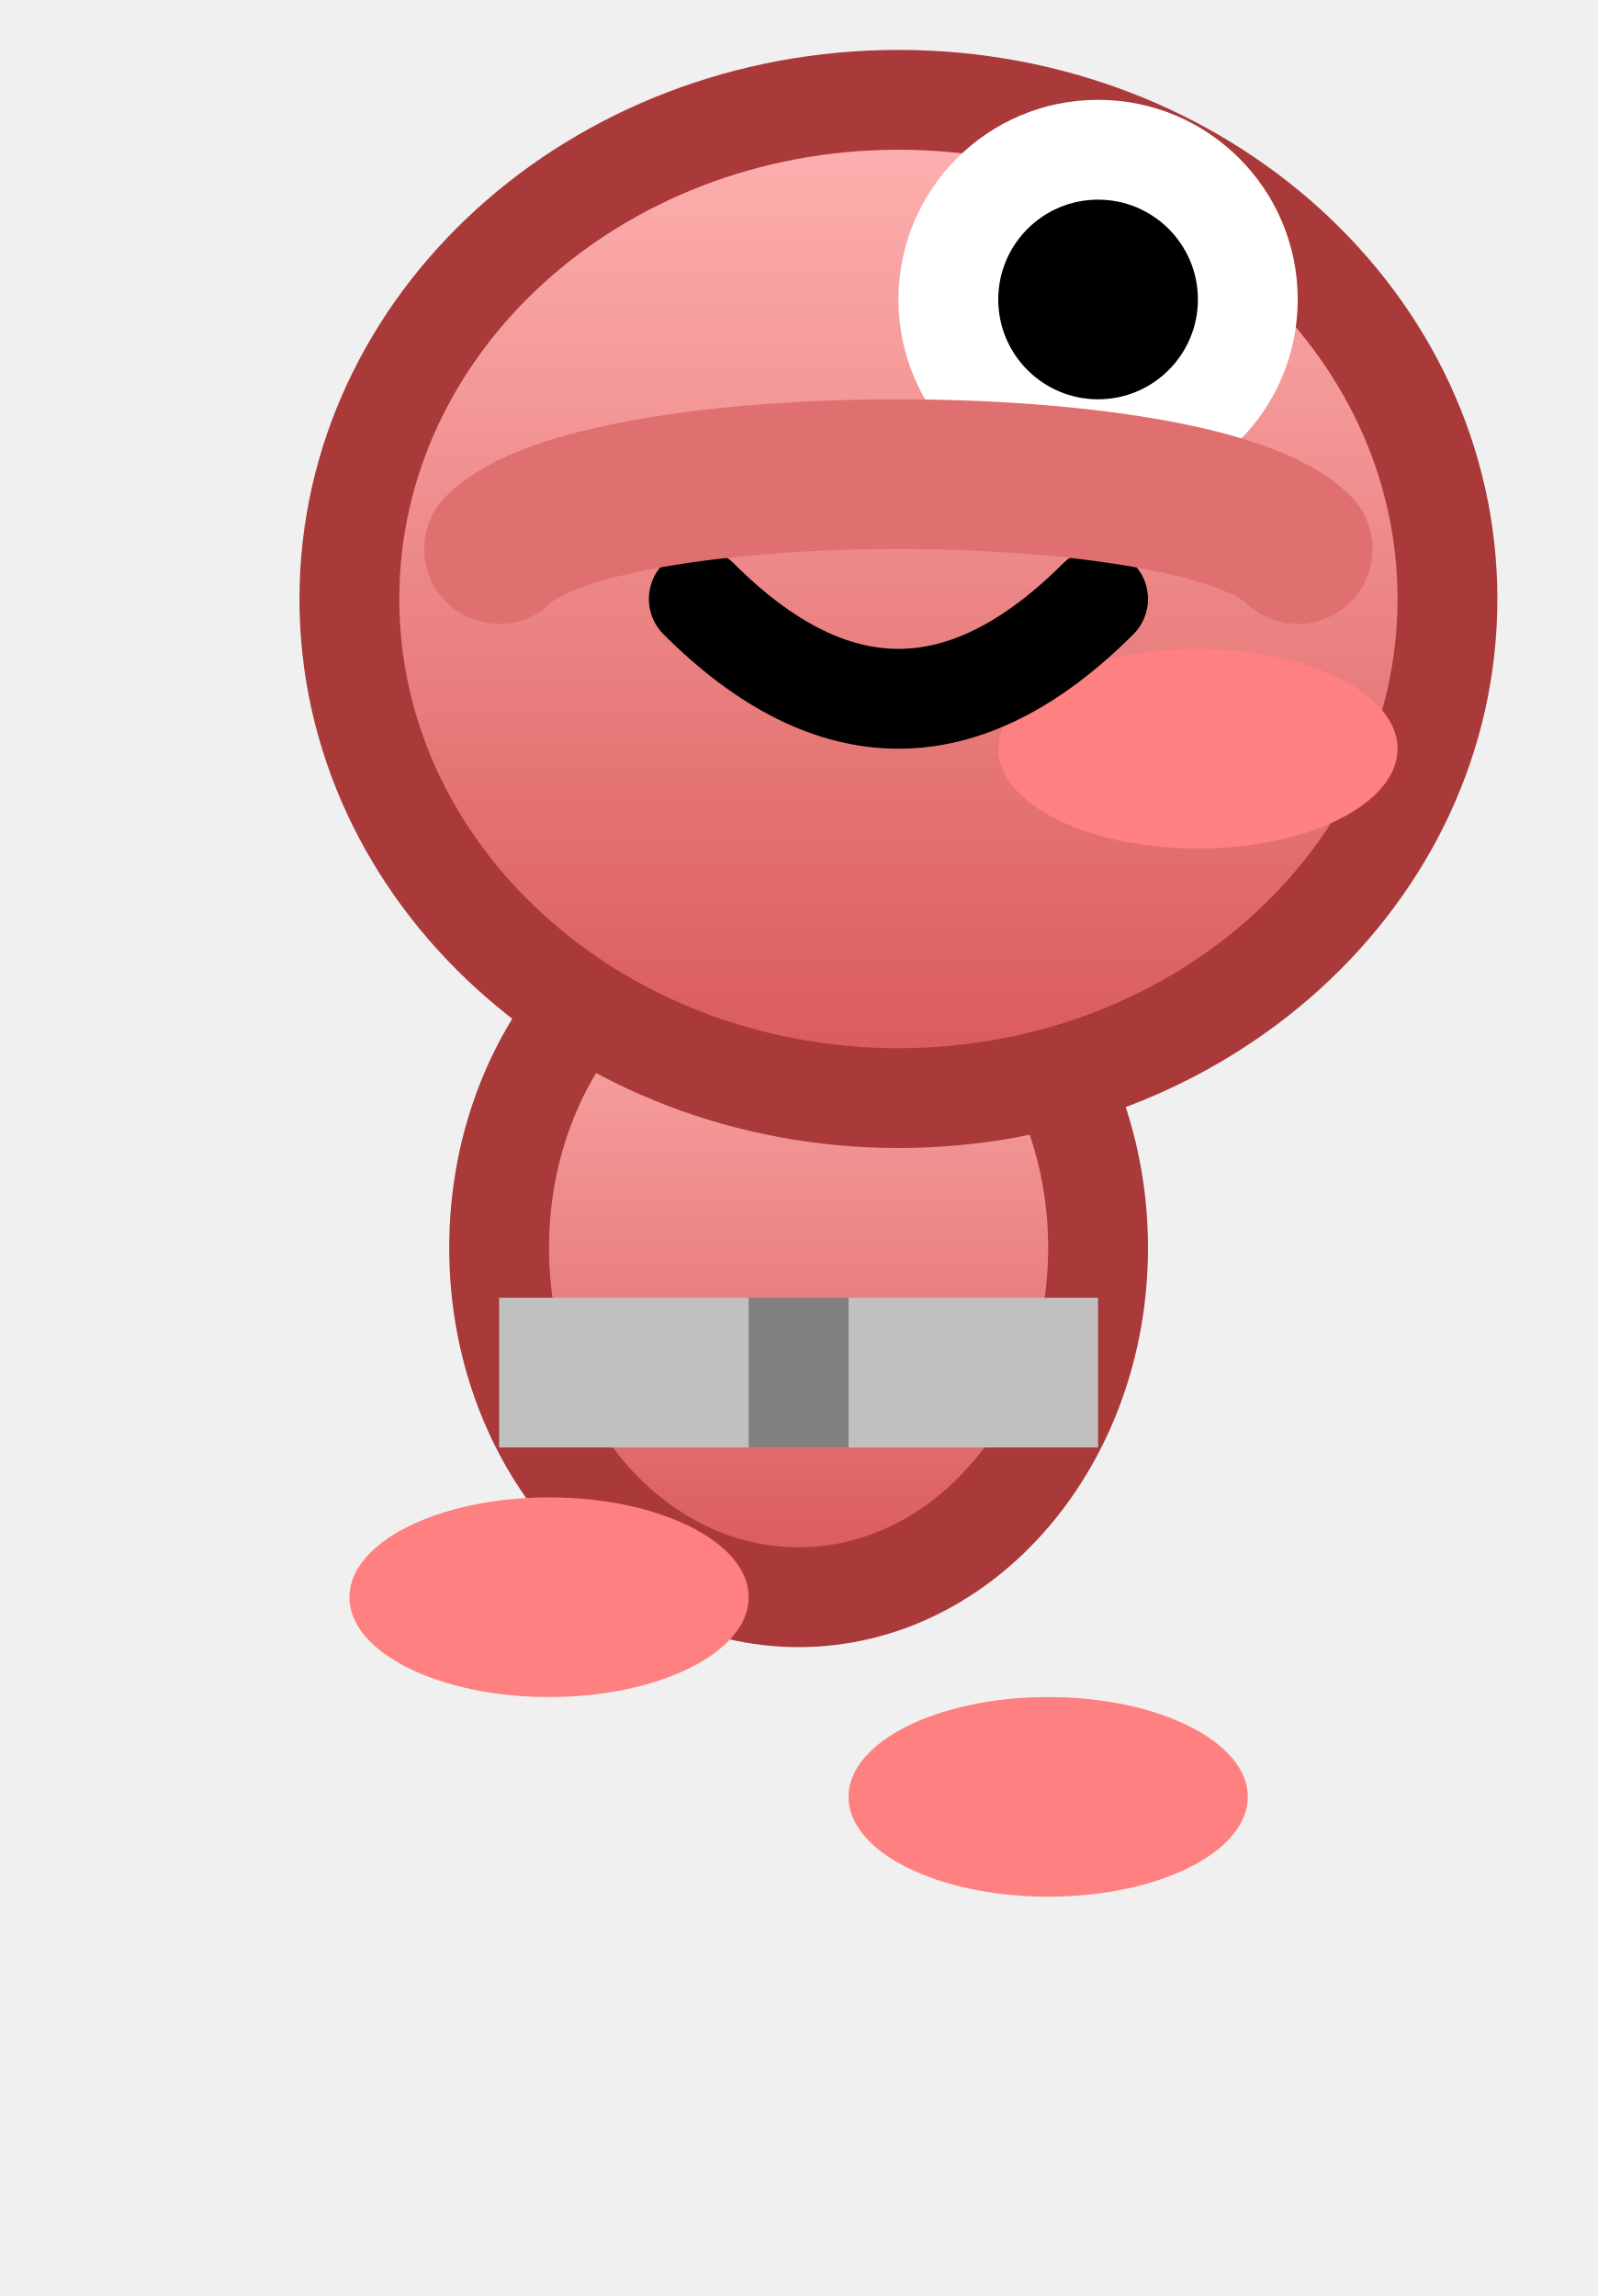
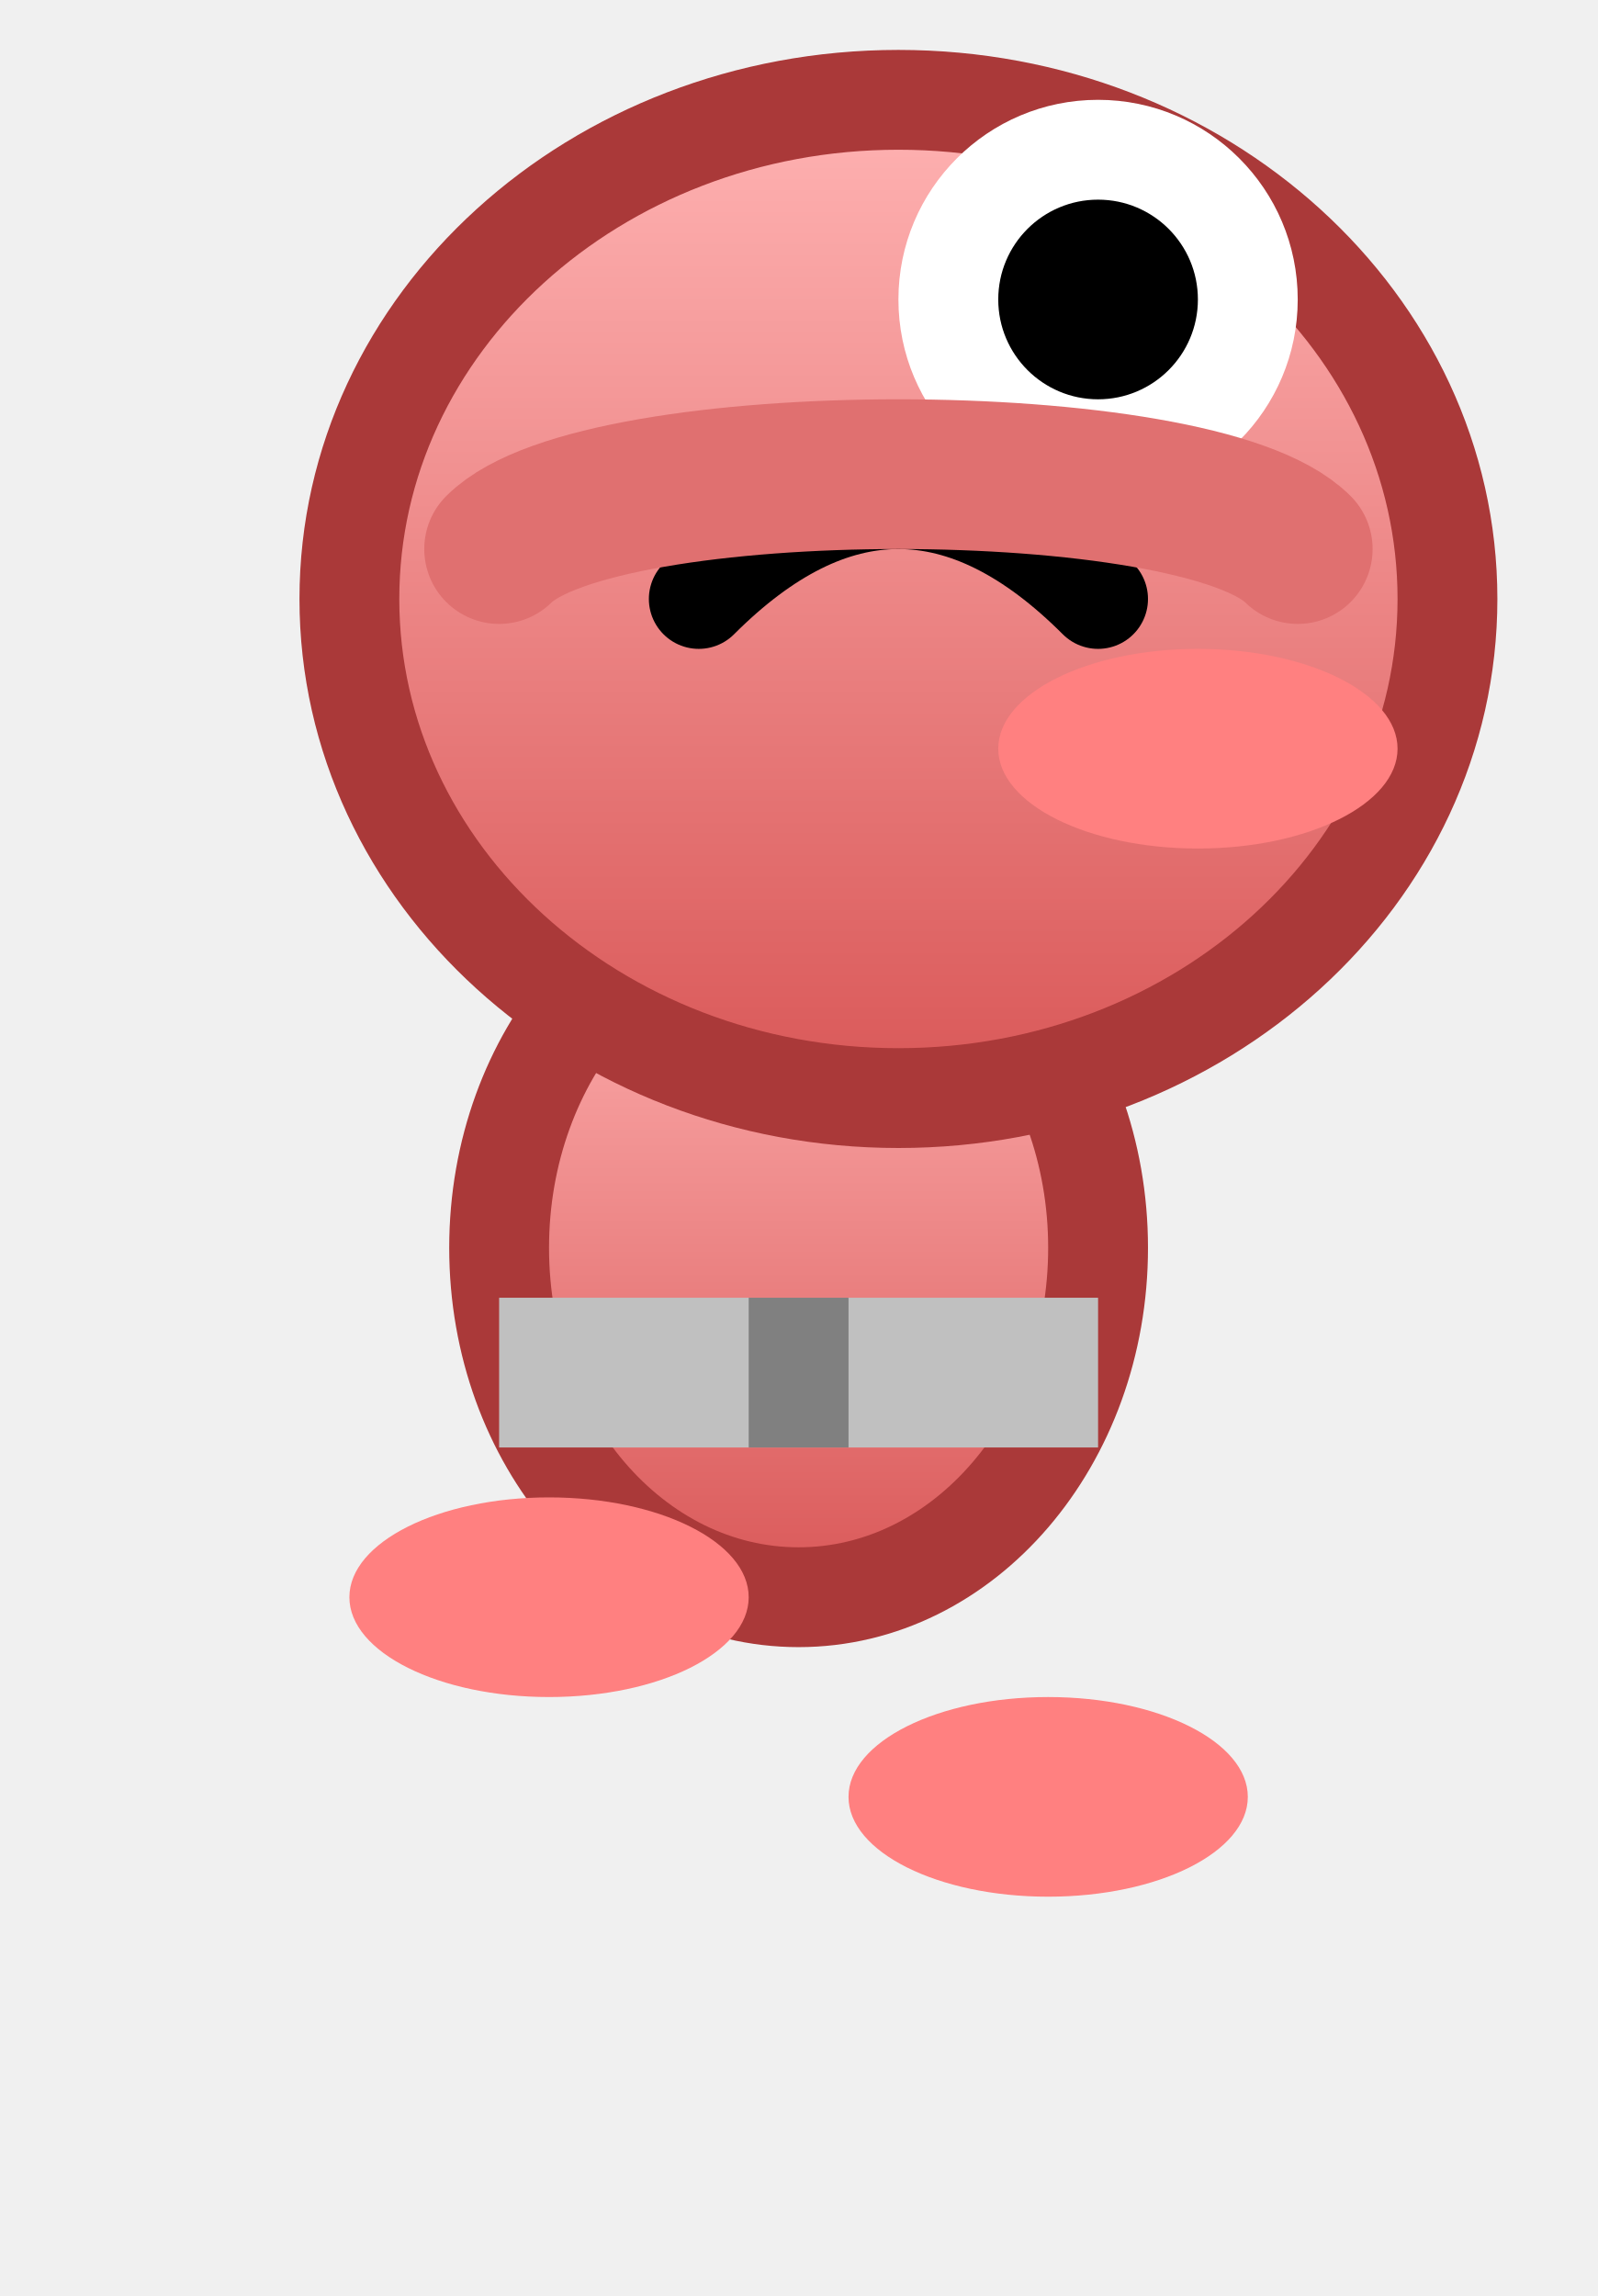
<svg xmlns="http://www.w3.org/2000/svg" width="32" height="46">
  <defs>
    <linearGradient id="frogBody" x1="0" y1="0" x2="0" y2="1">
      <stop offset="0%" stop-color="#ffb3b3" />
      <stop offset="100%" stop-color="#d95757" />
    </linearGradient>
  </defs>
  <ellipse cx="16" cy="25" rx="6" ry="7" fill="url(#frogBody)" stroke="#aa3939" stroke-width="2" />
  <rect x="10" y="26" width="12" height="3" fill="#c0c0c0" />
  <rect x="15" y="26" width="2" height="3" fill="#808080" />
  <ellipse cx="11" cy="32" rx="4" ry="2" fill="#ff8080" />
  <ellipse cx="21" cy="36" rx="4" ry="2" fill="#ff8080" />
  <ellipse cx="18" cy="12" rx="11" ry="10" fill="url(#frogBody)" stroke="#aa3939" stroke-width="2" />
  <ellipse cx="24" cy="15" rx="4" ry="2" fill="#ff8080" />
  <circle cx="22" cy="6" r="4" fill="#ffffff" />
  <circle cx="22" cy="6" r="2" fill="#000000" />
-   <path d="M14 12 Q18 16 22 12" stroke="#000000" stroke-width="2" fill="none" stroke-linecap="round" />
+   <path d="M14 12 Q18 8 22 12" stroke="#000000" stroke-width="2" fill="none" stroke-linecap="round" />
  <path d="M10 11 C12 9, 24 9, 26 11" stroke="#e07070" stroke-width="3" fill="none" stroke-linecap="round" />
</svg>
